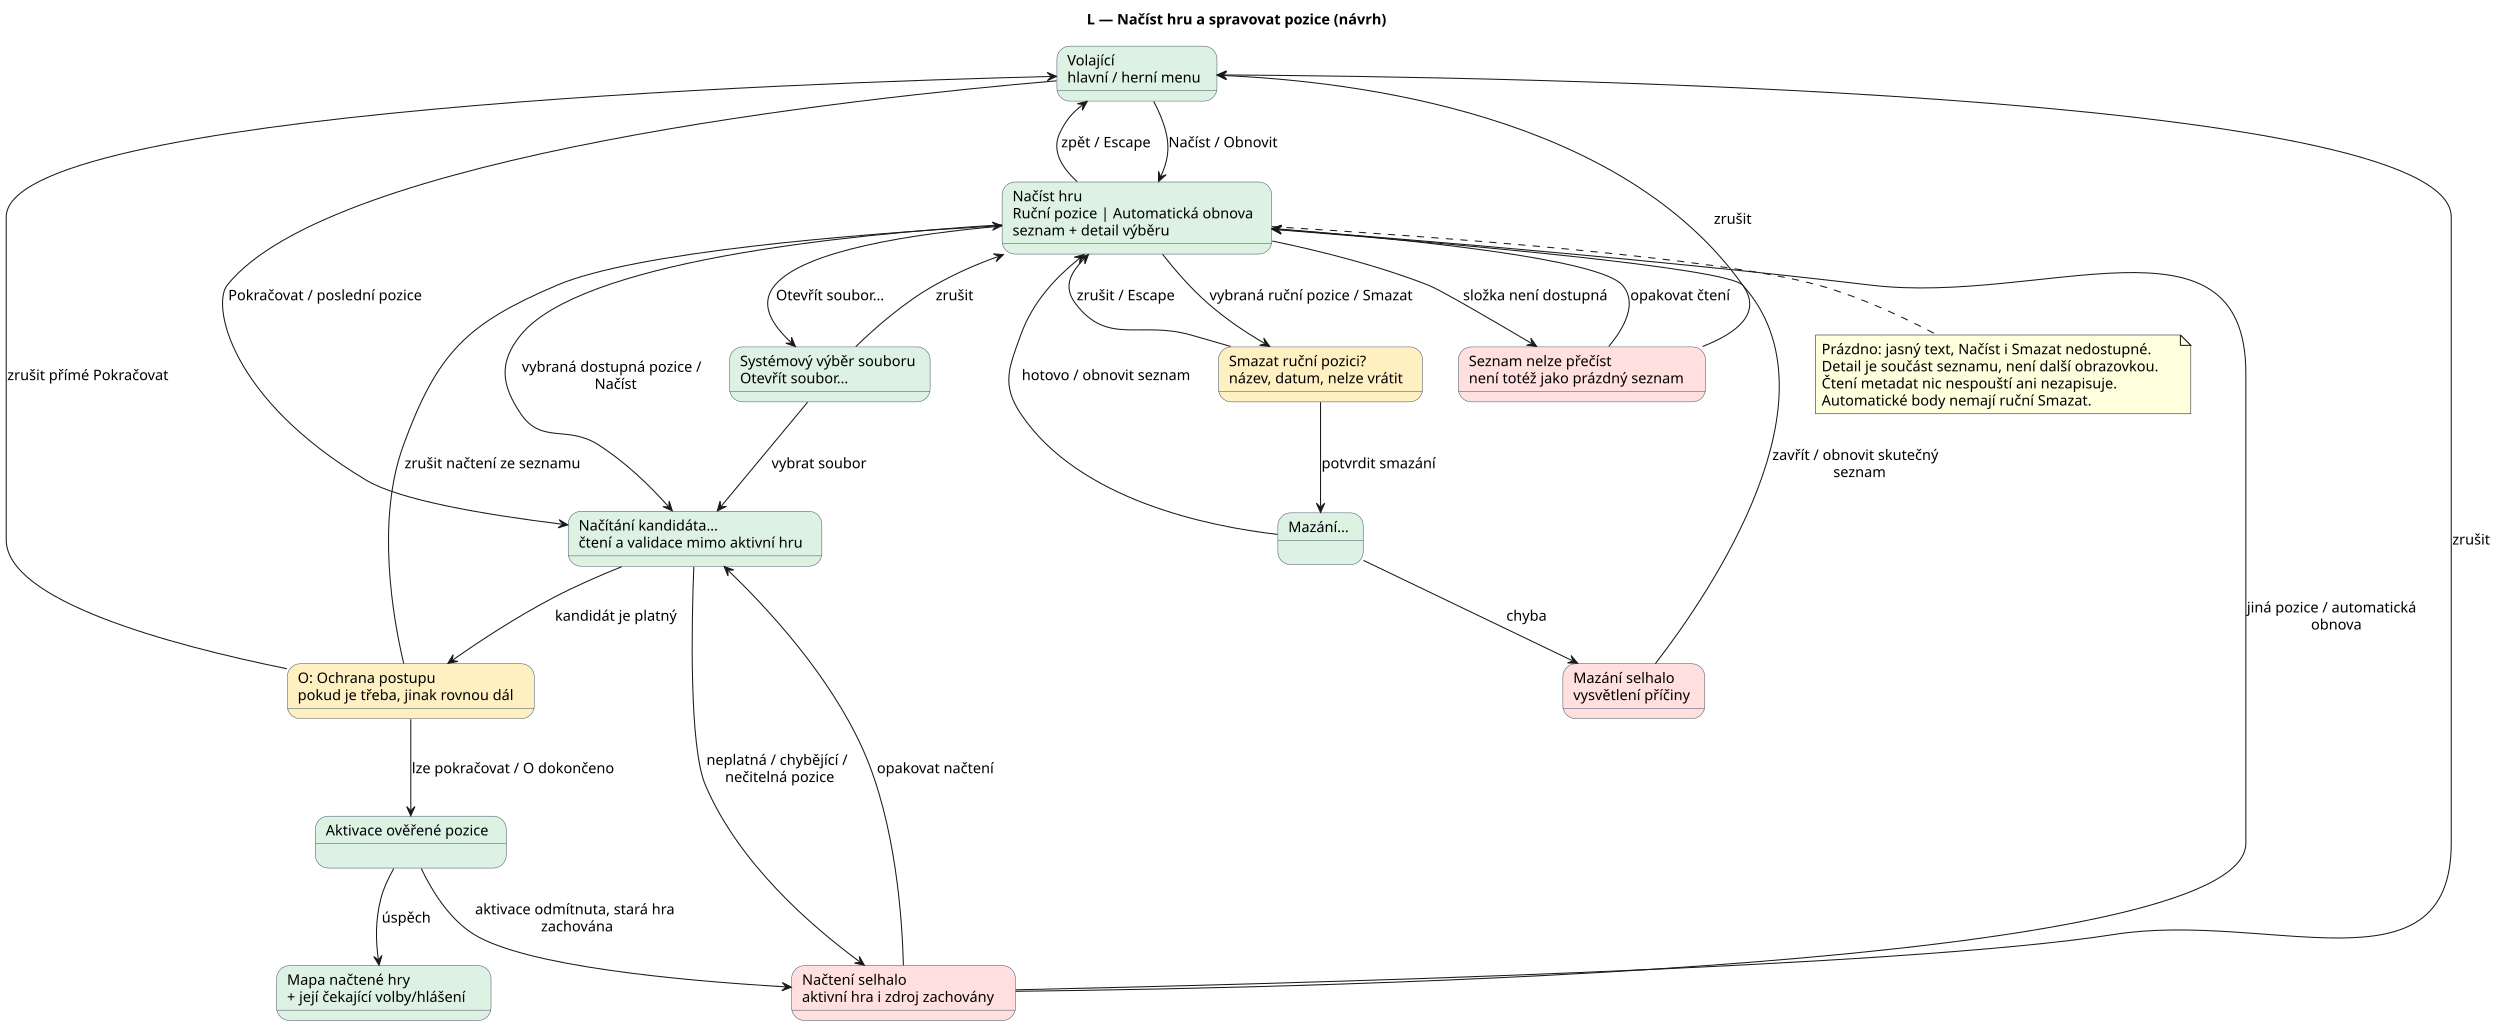
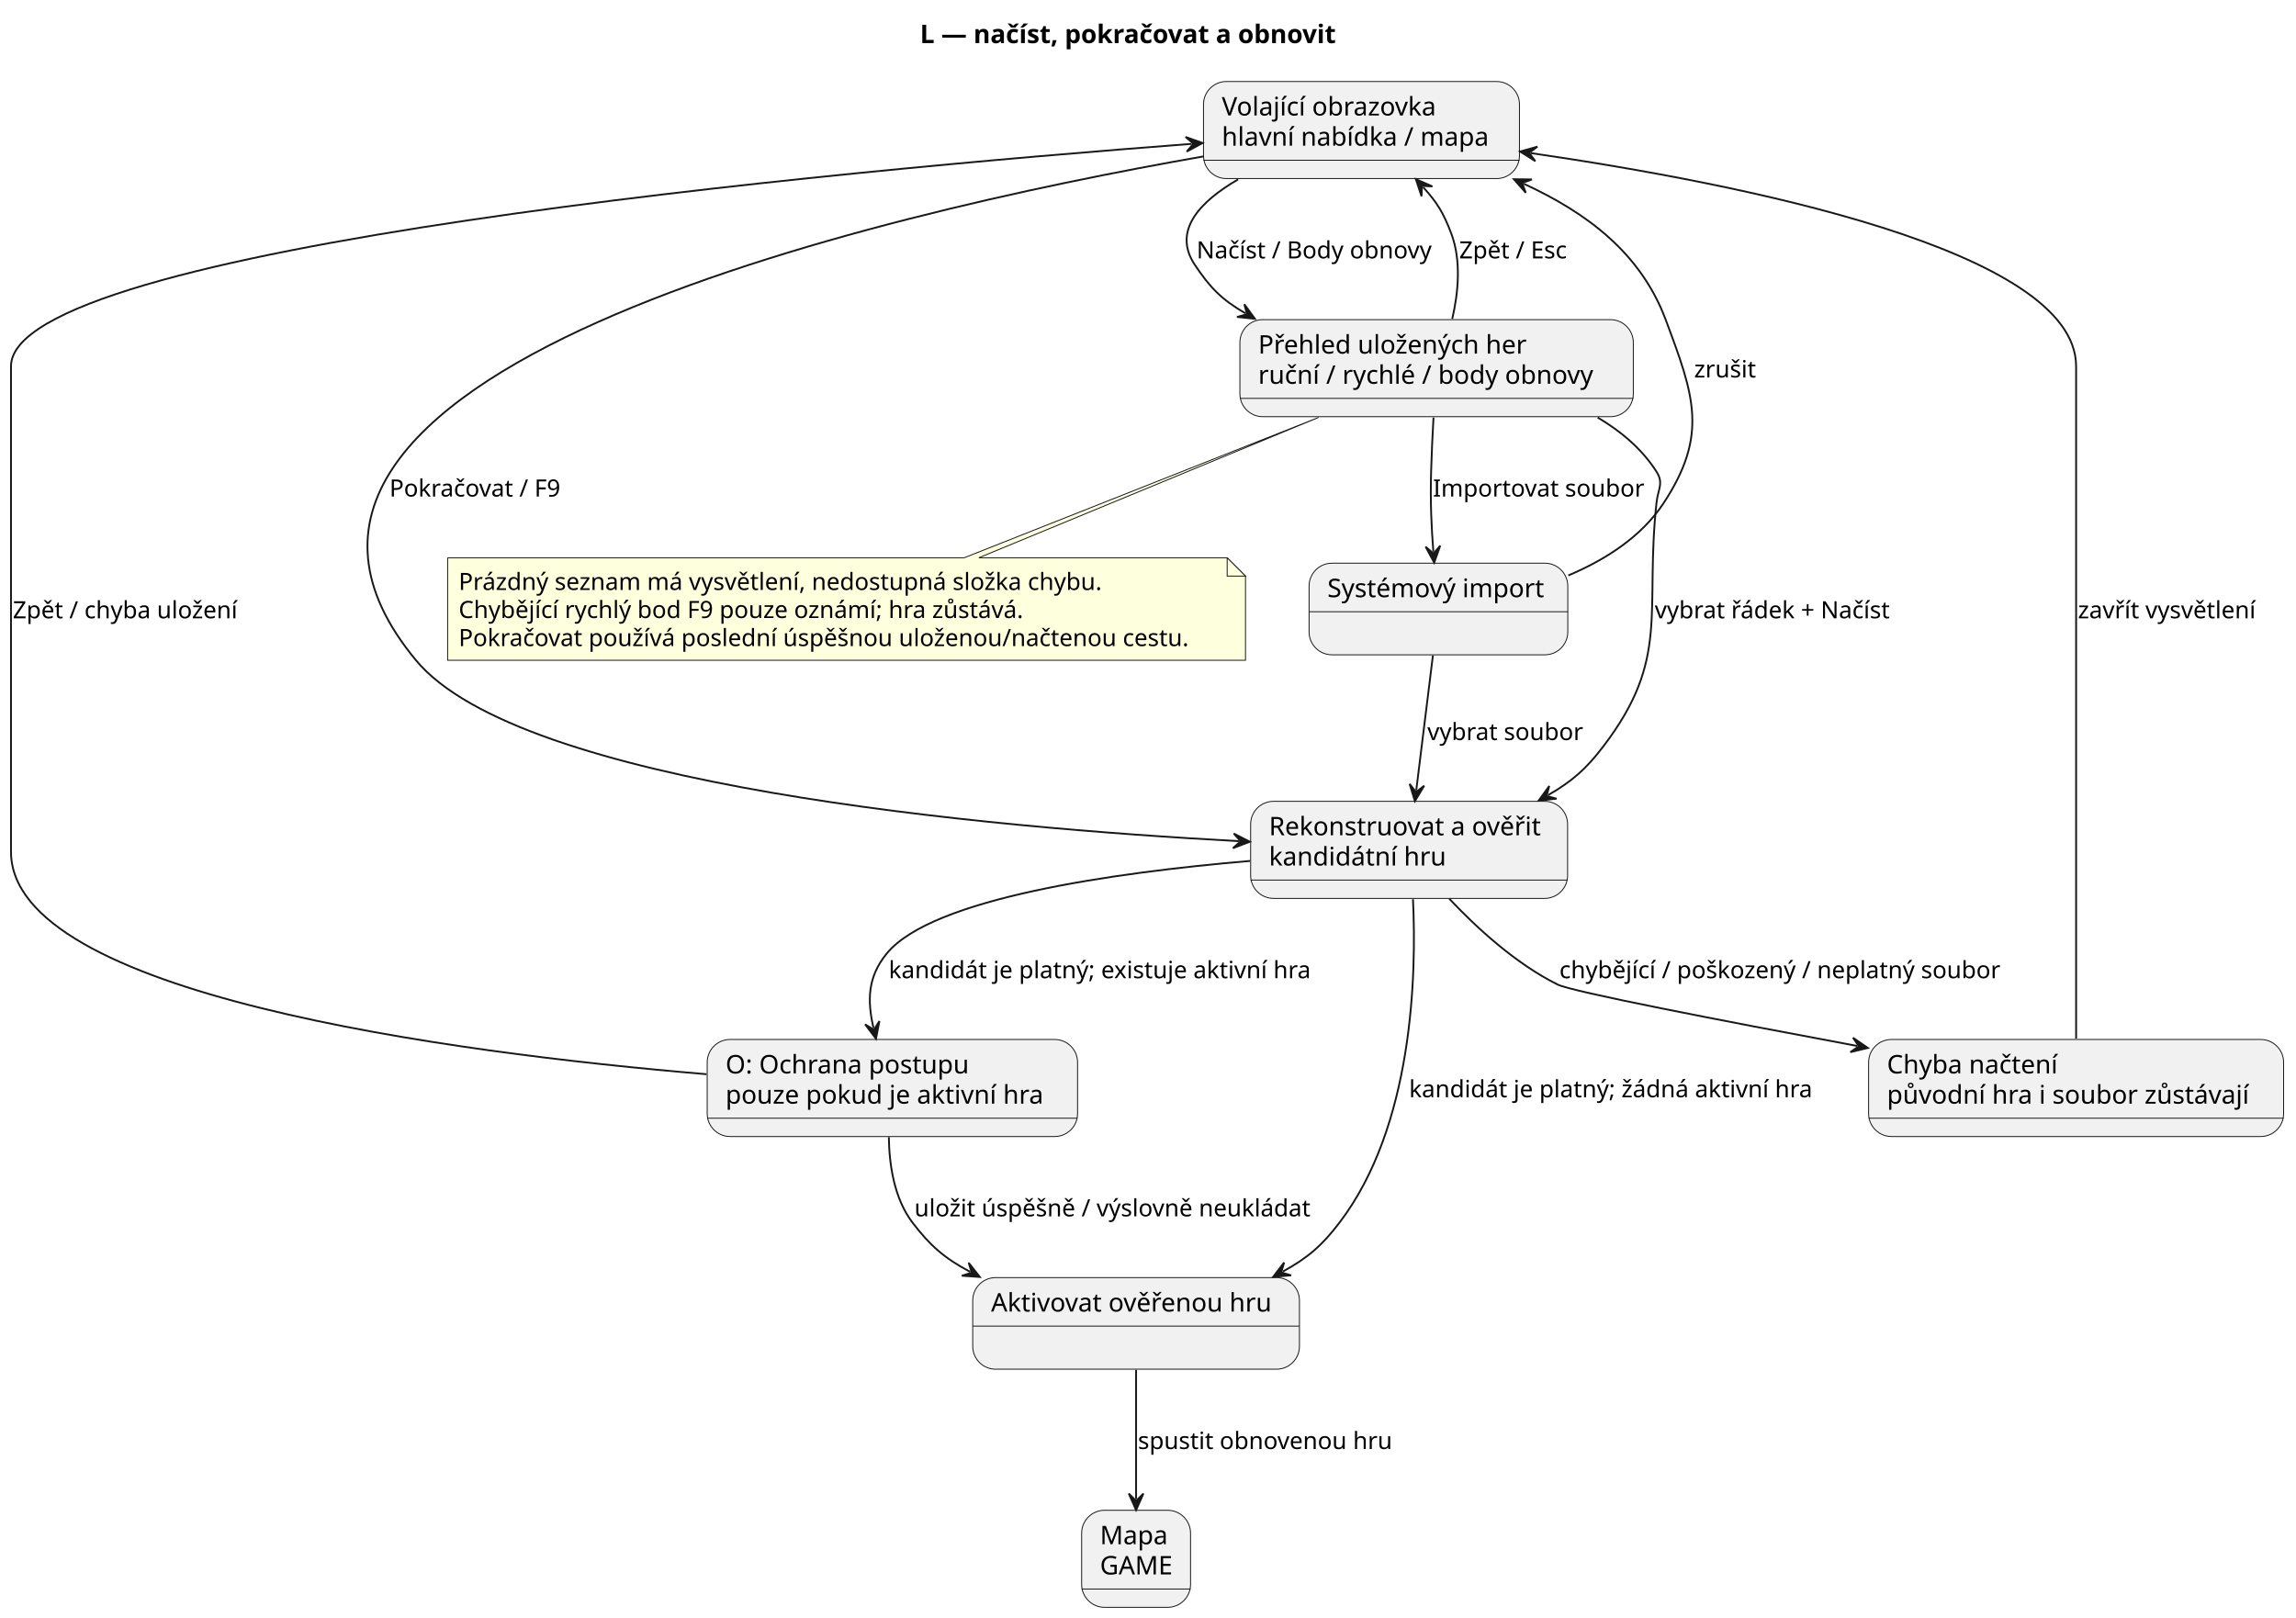
- <svg xmlns="http://www.w3.org/2000/svg" contentStyleType="text/css" data-diagram-type="STATE" height="989px" preserveAspectRatio="none" style="width:2410px;height:989px;background:#FFFFFF;" version="1.1" viewBox="0 0 2410 989" width="2410px" zoomAndPan="magnify">
+ <svg xmlns="http://www.w3.org/2000/svg" contentStyleType="text/css" data-diagram-type="STATE" height="883px" preserveAspectRatio="none" style="width:1253px;height:883px;background:#FFFFFF;" version="1.1" viewBox="0 0 1253 883" width="1253px" zoomAndPan="magnify">
  <defs />
  <g>
    <g class="title" data-source-line="1">
-       <text fill="#000000" font-family="sans-serif" font-size="14" font-weight="bold" lengthAdjust="spacing" textLength="301.615" x="1047.623" y="23.535">L — Načíst hru a spravovat pozice (návrh)</text>
+       <text fill="#000000" font-family="sans-serif" font-size="14" font-weight="bold" lengthAdjust="spacing" textLength="235.081" x="502.076" y="23.535">L — načíst, pokračovat a obnovit</text>
    </g>
    <g>
-       <rect fill="#DDF2E3" height="52.977" rx="12.5" ry="12.5" style="stroke:#475569;stroke-width:0.5;" width="154.278" x="1018.86" y="44.488" />
-       <line style="stroke:#475569;stroke-width:0.5;" x1="1018.86" x2="1173.138" y1="87.465" y2="87.465" />
-       <text fill="#000000" font-family="sans-serif" font-size="14" lengthAdjust="spacing" textLength="49.055" x="1028.86" y="63.023">Volající</text>
-       <text fill="#000000" font-family="sans-serif" font-size="14" lengthAdjust="spacing" textLength="134.278" x="1028.86" y="79.512">hlavní / herní menu</text>
+       <rect fill="#F1F1F1" height="52.977" rx="12.5" ry="12.5" style="stroke:#181818;stroke-width:0.5;" width="172.428" x="656.79" y="44.488" />
+       <line style="stroke:#181818;stroke-width:0.5;" x1="656.79" x2="829.218" y1="87.465" y2="87.465" />
+       <text fill="#000000" font-family="sans-serif" font-size="14" lengthAdjust="spacing" textLength="124.141" x="666.79" y="63.023">Volající obrazovka</text>
+       <text fill="#000000" font-family="sans-serif" font-size="14" lengthAdjust="spacing" textLength="152.428" x="666.79" y="79.512">hlavní nabídka / mapa</text>
    </g>
    <g>
-       <rect fill="#DDF2E3" height="69.465" rx="12.5" ry="12.5" style="stroke:#475569;stroke-width:0.5;" width="259.88" x="966.06" y="175.458" />
-       <line style="stroke:#475569;stroke-width:0.5;" x1="966.06" x2="1225.94" y1="234.923" y2="234.923" />
-       <text fill="#000000" font-family="sans-serif" font-size="14" lengthAdjust="spacing" textLength="69.2" x="976.06" y="193.993">Načíst hru</text>
-       <text fill="#000000" font-family="sans-serif" font-size="14" lengthAdjust="spacing" textLength="239.88" x="976.06" y="210.482">Ruční pozice | Automatická obnova</text>
-       <text fill="#000000" font-family="sans-serif" font-size="14" lengthAdjust="spacing" textLength="160.132" x="976.06" y="226.97">seznam + detail výběru</text>
+       <rect fill="#F1F1F1" height="52.977" rx="12.5" ry="12.5" style="stroke:#181818;stroke-width:0.5;" width="214.701" x="676.65" y="174.458" />
+       <line style="stroke:#181818;stroke-width:0.5;" x1="676.65" x2="891.351" y1="217.435" y2="217.435" />
+       <text fill="#000000" font-family="sans-serif" font-size="14" lengthAdjust="spacing" textLength="150.712" x="686.65" y="192.993">Přehled uložených her</text>
+       <text fill="#000000" font-family="sans-serif" font-size="14" lengthAdjust="spacing" textLength="194.701" x="686.65" y="209.482">ruční / rychlé / body obnovy</text>
    </g>
    <g>
-       <rect fill="#DDF2E3" height="52.977" rx="12.5" ry="12.5" style="stroke:#475569;stroke-width:0.5;" width="193.27" x="703.36" y="334.418" />
-       <line style="stroke:#475569;stroke-width:0.5;" x1="703.36" x2="896.63" y1="377.395" y2="377.395" />
-       <text fill="#000000" font-family="sans-serif" font-size="14" lengthAdjust="spacing" textLength="173.27" x="713.36" y="352.953">Systémový výběr souboru</text>
-       <text fill="#000000" font-family="sans-serif" font-size="14" lengthAdjust="spacing" textLength="112.164" x="713.36" y="369.442">Otevřít soubor…</text>
+       <rect fill="#F1F1F1" height="50" rx="12.5" ry="12.5" style="stroke:#181818;stroke-width:0.5;" width="141.181" x="714.41" y="307.398" />
+       <line style="stroke:#181818;stroke-width:0.5;" x1="714.41" x2="855.591" y1="333.887" y2="333.887" />
+       <text fill="#000000" font-family="sans-serif" font-size="14" lengthAdjust="spacing" textLength="121.181" x="724.41" y="325.933">Systémový import</text>
    </g>
    <g>
-       <rect fill="#DDF2E3" height="52.977" rx="12.5" ry="12.5" style="stroke:#475569;stroke-width:0.5;" width="244.478" x="547.76" y="492.878" />
-       <line style="stroke:#475569;stroke-width:0.5;" x1="547.76" x2="792.239" y1="535.855" y2="535.855" />
-       <text fill="#000000" font-family="sans-serif" font-size="14" lengthAdjust="spacing" textLength="140.397" x="557.76" y="511.413">Načítání kandidáta…</text>
-       <text fill="#000000" font-family="sans-serif" font-size="14" lengthAdjust="spacing" textLength="224.478" x="557.76" y="527.902">čtení a validace mimo aktivní hru</text>
+       <rect fill="#F1F1F1" height="52.977" rx="12.5" ry="12.5" style="stroke:#181818;stroke-width:0.5;" width="172.975" x="682.51" y="437.368" />
+       <line style="stroke:#181818;stroke-width:0.5;" x1="682.51" x2="855.485" y1="480.345" y2="480.345" />
+       <text fill="#000000" font-family="sans-serif" font-size="14" lengthAdjust="spacing" textLength="152.975" x="692.51" y="455.903">Rekonstruovat a ověřit</text>
+       <text fill="#000000" font-family="sans-serif" font-size="14" lengthAdjust="spacing" textLength="99.511" x="692.51" y="472.392">kandidátní hru</text>
    </g>
    <g>
-       <rect fill="#FFE0DF" height="52.977" rx="12.5" ry="12.5" style="stroke:#475569;stroke-width:0.5;" width="215.713" x="763.14" y="930.828" />
-       <line style="stroke:#475569;stroke-width:0.5;" x1="763.14" x2="978.853" y1="973.805" y2="973.805" />
-       <text fill="#000000" font-family="sans-serif" font-size="14" lengthAdjust="spacing" textLength="103.496" x="773.14" y="949.363">Načtení selhalo</text>
-       <text fill="#000000" font-family="sans-serif" font-size="14" lengthAdjust="spacing" textLength="195.713" x="773.14" y="965.852">aktivní hra i zdroj zachovány</text>
+       <rect fill="#F1F1F1" height="52.977" rx="12.5" ry="12.5" style="stroke:#181818;stroke-width:0.5;" width="226.473" x="1019.76" y="567.348" />
+       <line style="stroke:#181818;stroke-width:0.5;" x1="1019.76" x2="1246.233" y1="610.325" y2="610.325" />
+       <text fill="#000000" font-family="sans-serif" font-size="14" lengthAdjust="spacing" textLength="96.024" x="1029.76" y="585.883">Chyba načtení</text>
+       <text fill="#000000" font-family="sans-serif" font-size="14" lengthAdjust="spacing" textLength="206.473" x="1029.76" y="602.372">původní hra i soubor zůstávají</text>
    </g>
    <g>
-       <rect fill="#FFF0C2" height="52.977" rx="12.5" ry="12.5" style="stroke:#475569;stroke-width:0.5;" width="238.087" x="276.96" y="639.858" />
-       <line style="stroke:#475569;stroke-width:0.5;" x1="276.96" x2="515.047" y1="682.835" y2="682.835" />
-       <text fill="#000000" font-family="sans-serif" font-size="14" lengthAdjust="spacing" textLength="136.753" x="286.96" y="658.393">O: Ochrana postupu</text>
-       <text fill="#000000" font-family="sans-serif" font-size="14" lengthAdjust="spacing" textLength="218.087" x="286.96" y="674.882">pokud je třeba, jinak rovnou dál</text>
+       <rect fill="#F1F1F1" height="52.977" rx="12.5" ry="12.5" style="stroke:#181818;stroke-width:0.5;" width="202.123" x="385.94" y="567.348" />
+       <line style="stroke:#181818;stroke-width:0.5;" x1="385.94" x2="588.063" y1="610.325" y2="610.325" />
+       <text fill="#000000" font-family="sans-serif" font-size="14" lengthAdjust="spacing" textLength="136.753" x="395.94" y="585.883">O: Ochrana postupu</text>
+       <text fill="#000000" font-family="sans-serif" font-size="14" lengthAdjust="spacing" textLength="182.123" x="395.94" y="602.372">pouze pokud je aktivní hra</text>
    </g>
    <g>
-       <rect fill="#DDF2E3" height="50" rx="12.5" ry="12.5" style="stroke:#475569;stroke-width:0.5;" width="184.049" x="303.98" y="786.828" />
-       <line style="stroke:#475569;stroke-width:0.5;" x1="303.98" x2="488.029" y1="813.317" y2="813.317" />
-       <text fill="#000000" font-family="sans-serif" font-size="14" lengthAdjust="spacing" textLength="164.049" x="313.98" y="805.363">Aktivace ověřené pozice</text>
+       <rect fill="#F1F1F1" height="50" rx="12.5" ry="12.5" style="stroke:#181818;stroke-width:0.5;" width="178.3" x="530.85" y="697.318" />
+       <line style="stroke:#181818;stroke-width:0.5;" x1="530.85" x2="709.15" y1="723.807" y2="723.807" />
+       <text fill="#000000" font-family="sans-serif" font-size="14" lengthAdjust="spacing" textLength="158.3" x="540.85" y="715.853">Aktivovat ověřenou hru</text>
    </g>
    <g>
-       <rect fill="#DDF2E3" height="52.977" rx="12.5" ry="12.5" style="stroke:#475569;stroke-width:0.5;" width="206.69" x="266.66" y="930.828" />
-       <line style="stroke:#475569;stroke-width:0.5;" x1="266.66" x2="473.349" y1="973.805" y2="973.805" />
-       <text fill="#000000" font-family="sans-serif" font-size="14" lengthAdjust="spacing" textLength="120.039" x="276.66" y="949.363">Mapa načtené hry</text>
-       <text fill="#000000" font-family="sans-serif" font-size="14" lengthAdjust="spacing" textLength="186.69" x="276.66" y="965.852">+ její čekající volby/hlášení</text>
+       <rect fill="#F1F1F1" height="52.977" rx="12.5" ry="12.5" style="stroke:#181818;stroke-width:0.5;" width="59.423" x="590.29" y="824.318" />
+       <line style="stroke:#181818;stroke-width:0.5;" x1="590.29" x2="649.713" y1="867.295" y2="867.295" />
+       <text fill="#000000" font-family="sans-serif" font-size="14" lengthAdjust="spacing" textLength="36.333" x="600.29" y="842.853">Mapa</text>
+       <text fill="#000000" font-family="sans-serif" font-size="14" lengthAdjust="spacing" textLength="39.423" x="600.29" y="859.342">GAME</text>
    </g>
-     <g>
-       <rect fill="#FFF0C2" height="52.977" rx="12.5" ry="12.5" style="stroke:#475569;stroke-width:0.5;" width="196.764" x="1174.62" y="334.418" />
-       <line style="stroke:#475569;stroke-width:0.5;" x1="1174.62" x2="1371.384" y1="377.395" y2="377.395" />
-       <text fill="#000000" font-family="sans-serif" font-size="14" lengthAdjust="spacing" textLength="139.125" x="1184.62" y="352.953">Smazat ruční pozici?</text>
-       <text fill="#000000" font-family="sans-serif" font-size="14" lengthAdjust="spacing" textLength="176.764" x="1184.62" y="369.442">název, datum, nelze vrátit</text>
+     <g class="entity" data-qualified-name="GMN2" data-source-line="27" id="ent0003">
+       <path d="M244.29,304.438 L244.29,360.37 A0,0 0 0 0 244.29,360.37 L679.709,360.37 A0,0 0 0 0 679.709,360.37 L679.709,314.438 L669.709,304.438 L534.17,304.438 L719.61,227.838 L526.17,304.438 L244.29,304.438 A0,0 0 0 0 244.29,304.438" fill="#FEFFDD" style="stroke:#181818;stroke-width:0.5;" />
+       <path d="M669.709,304.438 L669.709,314.438 L679.709,314.438 L669.709,304.438" fill="#FEFFDD" style="stroke:#181818;stroke-width:0.5;" />
+       <text fill="#000000" font-family="sans-serif" font-size="13" lengthAdjust="spacing" textLength="365.746" x="250.29" y="322.007">Prázdný seznam má vysvětlení, nedostupná složka chybu.</text>
+       <text fill="#000000" font-family="sans-serif" font-size="13" lengthAdjust="spacing" textLength="325.527" x="250.29" y="337.317">Chybějící rychlý bod F9 pouze oznámí; hra zůstává.</text>
+       <text fill="#000000" font-family="sans-serif" font-size="13" lengthAdjust="spacing" textLength="414.419" x="250.29" y="352.628">Pokračovat používá poslední úspěšnou uloženou/načtenou cestu.</text>
    </g>
-     <g>
-       <rect fill="#DDF2E3" height="50" rx="12.5" ry="12.5" style="stroke:#475569;stroke-width:0.5;" width="82.282" x="1231.86" y="494.368" />
-       <line style="stroke:#475569;stroke-width:0.5;" x1="1231.86" x2="1314.142" y1="520.857" y2="520.857" />
-       <text fill="#000000" font-family="sans-serif" font-size="14" lengthAdjust="spacing" textLength="62.282" x="1241.86" y="512.903">Mazání…</text>
+     <g class="link" data-entity-1="ent0002" data-entity-2="ent0003" data-link-type="dependency" data-source-line="12" id="lnk2">
+       <path d="M675.68,97.918 C654.64,110.118 639.76,126.038 652,144.458 C660.25,156.888 666.693,163.53 679.673,171.019" fill="none" id="Caller-to-List" style="stroke:#181818;stroke-width:1;" />
+       <polygon fill="#181818" points="684.87,174.018,679.074,166.055,680.539,171.519,675.076,172.985,684.87,174.018" style="stroke:#181818;stroke-width:1;" />
+       <text fill="#000000" font-family="sans-serif" font-size="13" lengthAdjust="spacing" textLength="134.024" x="653" y="141.027">Načíst / Body obnovy</text>
    </g>
-     <g>
-       <rect fill="#FFE0DF" height="52.977" rx="12.5" ry="12.5" style="stroke:#475569;stroke-width:0.5;" width="136.799" x="1506.6" y="639.858" />
-       <line style="stroke:#475569;stroke-width:0.5;" x1="1506.6" x2="1643.399" y1="682.835" y2="682.835" />
-       <text fill="#000000" font-family="sans-serif" font-size="14" lengthAdjust="spacing" textLength="100.762" x="1516.6" y="658.393">Mazání selhalo</text>
-       <text fill="#000000" font-family="sans-serif" font-size="14" lengthAdjust="spacing" textLength="116.799" x="1516.6" y="674.882">vysvětlení příčiny</text>
+     <g class="link" data-entity-1="ent0003" data-entity-2="ent0002" data-link-type="dependency" data-source-line="13" id="lnk3">
+       <path d="M792.54,174.058 C795.82,159.888 797.6,142.258 792,127.458 C787.86,116.518 784.509,110.786 776.709,102.216" fill="none" id="List-to-Caller" style="stroke:#181818;stroke-width:1;" />
+       <polygon fill="#181818" points="772.67,97.778,775.77,107.127,776.035,101.476,781.686,101.742,772.67,97.778" style="stroke:#181818;stroke-width:1;" />
+       <text fill="#000000" font-family="sans-serif" font-size="13" lengthAdjust="spacing" textLength="63.521" x="796.34" y="141.027">Zpět / Esc</text>
    </g>
-     <g>
-       <rect fill="#FFE0DF" height="52.977" rx="12.5" ry="12.5" style="stroke:#475569;stroke-width:0.5;" width="238.176" x="1405.91" y="334.418" />
-       <line style="stroke:#475569;stroke-width:0.5;" x1="1405.91" x2="1644.086" y1="377.395" y2="377.395" />
-       <text fill="#000000" font-family="sans-serif" font-size="14" lengthAdjust="spacing" textLength="144.006" x="1415.91" y="352.953">Seznam nelze přečíst</text>
-       <text fill="#000000" font-family="sans-serif" font-size="14" lengthAdjust="spacing" textLength="218.176" x="1415.91" y="369.442">není totéž jako prázdný seznam</text>
+     <g class="link" data-entity-1="ent0003" data-entity-2="ent0004" data-link-type="dependency" data-source-line="14" id="lnk4">
+       <path d="M782.31,227.908 C781.78,237.218 781.26,247.788 781,257.438 C780.55,274.018 781.106,286.686 782.226,301.116" fill="none" id="List-to-Import" style="stroke:#181818;stroke-width:1;" />
+       <polygon fill="#181818" points="782.69,307.098,785.982,297.816,782.303,302.113,778.005,298.435,782.69,307.098" style="stroke:#181818;stroke-width:1;" />
+       <text fill="#000000" font-family="sans-serif" font-size="13" lengthAdjust="spacing" textLength="117.267" x="782" y="271.007">Importovat soubor</text>
    </g>
-     <g class="entity" data-qualified-name="GMN2" data-source-line="50" id="ent0003">
-       <path d="M1750.05,322.928 L1750.05,398.881 L2111.945,398.881 L2111.945,332.928 L2101.945,322.928 L1750.05,322.928" fill="#FEFFDD" style="stroke:#181818;stroke-width:0.5;" />
-       <path d="M2101.945,322.928 L2101.945,332.928 L2111.945,332.928 L2101.945,322.928" fill="#FEFFDD" style="stroke:#181818;stroke-width:1;" />
-       <text fill="#000000" font-family="sans-serif" font-size="14" lengthAdjust="spacing" textLength="332.486" x="1756.05" y="341.463">Prázdno: jasný text, Načíst i Smazat nedostupné.</text>
-       <text fill="#000000" font-family="sans-serif" font-size="14" lengthAdjust="spacing" textLength="340.894" x="1756.05" y="357.952">Detail je součást seznamu, není další obrazovkou.</text>
-       <text fill="#000000" font-family="sans-serif" font-size="14" lengthAdjust="spacing" textLength="297.158" x="1756.05" y="374.44">Čtení metadat nic nespouští ani nezapisuje.</text>
-       <text fill="#000000" font-family="sans-serif" font-size="14" lengthAdjust="spacing" textLength="270.361" x="1756.05" y="390.928">Automatické body nemají ruční Smazat.</text>
+     <g class="link" data-entity-1="ent0004" data-entity-2="ent0002" data-link-type="dependency" data-source-line="15" id="lnk5">
+       <path d="M855.88,314.078 C876.09,305.548 895.89,292.948 908,274.438 C932.32,237.248 924.6,216.068 909,174.458 C895.33,137.988 865.89,116.109 831.61,100.319" fill="none" id="Import-to-Caller" style="stroke:#181818;stroke-width:1;" />
+       <polygon fill="#181818" points="826.16,97.808,832.661,105.207,830.701,99.9,836.008,97.941,826.16,97.808" style="stroke:#181818;stroke-width:1;" />
+       <text fill="#000000" font-family="sans-serif" font-size="13" lengthAdjust="spacing" textLength="36.086" x="924.52" y="206.017">zrušit</text>
    </g>
-     <g class="link" data-entity-1="ent0002" data-entity-2="ent0003" data-link-type="dependency" data-source-line="23" id="lnk2">
-       <path d="M1112.18,97.818 C1116.97,106.848 1121.58,117.278 1124,127.458 C1127.79,143.368 1125.705,155.065 1119.275,169.545" fill="none" id="Caller-to-List" style="stroke:#181818;stroke-width:1;" />
-       <polygon fill="#181818" points="1116.84,175.028,1124.148,168.426,1118.869,170.459,1116.837,165.179,1116.84,175.028" style="stroke:#181818;stroke-width:1;" />
-       <text fill="#000000" font-family="sans-serif" font-size="14" lengthAdjust="spacing" textLength="111.371" x="1126.38" y="141.993">Načíst / Obnovit</text>
+     <g class="link" data-entity-1="ent0004" data-entity-2="ent0005" data-link-type="dependency" data-source-line="16" id="lnk6">
+       <path d="M781.99,357.748 C779.18,380.458 775.745,408.243 772.895,431.334" fill="none" id="Import-to-Validate" style="stroke:#181818;stroke-width:1;" />
+       <polygon fill="#181818" points="772.16,437.288,777.232,428.846,772.773,432.326,769.293,427.866,772.16,437.288" style="stroke:#181818;stroke-width:1;" />
+       <text fill="#000000" font-family="sans-serif" font-size="13" lengthAdjust="spacing" textLength="87.344" x="778.96" y="403.937">vybrat soubor</text>
    </g>
-     <g class="link" data-entity-1="ent0003" data-entity-2="ent0002" data-link-type="dependency" data-source-line="24" id="lnk3">
-       <path d="M1038.4,175.008 C1023.24,161.448 1013.27,144.918 1022,127.458 C1027.89,115.688 1032.842,109.413 1043.322,101.363" fill="none" id="List-to-Caller" style="stroke:#181818;stroke-width:1;" />
-       <polygon fill="#181818" points="1048.08,97.708,1038.506,100.019,1044.115,100.754,1043.379,106.363,1048.08,97.708" style="stroke:#181818;stroke-width:1;" />
-       <text fill="#000000" font-family="sans-serif" font-size="14" lengthAdjust="spacing" textLength="92.312" x="1023" y="141.993">zpět / Escape</text>
+     <g class="link" data-entity-1="ent0003" data-entity-2="ent0005" data-link-type="dependency" data-source-line="17" id="lnk7">
+       <path d="M871.9,227.878 C884.63,235.408 896.09,245.058 904,257.438 C908.07,263.798 904.81,266.928 904,274.438 C897.52,334.558 911.68,359.288 875,407.368 C865.74,419.508 858.256,426.248 844.886,433.968" fill="none" id="List-to-Validate" style="stroke:#181818;stroke-width:1;" />
+       <polygon fill="#181818" points="839.69,436.968,849.484,435.932,844.02,434.468,845.484,429.004,839.69,436.968" style="stroke:#181818;stroke-width:1;" />
+       <text fill="#000000" font-family="sans-serif" font-size="13" lengthAdjust="spacing" textLength="135.948" x="903.05" y="337.467">vybrat řádek + Načíst</text>
    </g>
-     <g class="link" data-entity-1="ent0002" data-entity-2="ent0005" data-link-type="dependency" data-source-line="25" id="lnk4">
-       <path d="M1018.39,77.908 C822.94,94.618 318.87,149.308 219,274.928 C204.18,293.568 220.74,383.918 353,462.878 C385.56,482.318 466.776,496.01 541.476,505.27" fill="none" id="Caller-to-Reading" style="stroke:#181818;stroke-width:1;" />
-       <polygon fill="#181818" points="547.43,506.008,538.99,500.932,542.468,505.393,538.006,508.871,547.43,506.008" style="stroke:#181818;stroke-width:1;" />
-       <text fill="#000000" font-family="sans-serif" font-size="14" lengthAdjust="spacing" textLength="196.991" x="220" y="289.463">Pokračovat / poslední pozice</text>
+     <g class="link" data-entity-1="ent0002" data-entity-2="ent0005" data-link-type="dependency" data-source-line="18" id="lnk8">
+       <path d="M656.59,85.398 C478.37,116.618 97.1,203.608 227,360.368 C283.79,428.898 537.849,451.624 676.069,459.104" fill="none" id="Caller-to-Validate" style="stroke:#181818;stroke-width:1;" />
+       <polygon fill="#181818" points="682.06,459.428,673.289,454.948,677.067,459.158,672.857,462.936,682.06,459.428" style="stroke:#181818;stroke-width:1;" />
+       <text fill="#000000" font-family="sans-serif" font-size="13" lengthAdjust="spacing" textLength="98.915" x="212.54" y="271.007">Pokračovat / F9</text>
    </g>
-     <g class="link" data-entity-1="ent0003" data-entity-2="ent0005" data-link-type="dependency" data-source-line="26" id="lnk5">
-       <path d="M965.87,216.688 C808.96,226.398 559.12,252.718 502,322.928 C480.7,349.108 483.07,370.928 502,398.878 C522.13,428.608 546.84,409.408 577,428.878 C604.29,446.498 626.498,468.407 644.088,487.967" fill="none" id="List-to-Reading" style="stroke:#181818;stroke-width:1;" />
-       <polygon fill="#181818" points="648.1,492.428,645.056,483.062,644.757,488.711,639.108,488.411,648.1,492.428" style="stroke:#181818;stroke-width:1;" />
-       <text fill="#000000" font-family="sans-serif" font-size="14" lengthAdjust="spacing" textLength="182.041" x="503" y="358.433">vybraná dostupná pozice /</text>
-       <text fill="#000000" font-family="sans-serif" font-size="14" lengthAdjust="spacing" textLength="41.665" x="573.188" y="374.922">Načíst</text>
+     <g class="link" data-entity-1="ent0005" data-entity-2="ent0006" data-link-type="dependency" data-source-line="19" id="lnk9">
+       <path d="M790.9,490.518 C805.91,506.458 827.19,525.998 850,537.348 C857.96,541.308 938.262,556.848 1013.462,570.878" fill="none" id="Validate-to-Error" style="stroke:#181818;stroke-width:1;" />
+       <polygon fill="#181818" points="1019.36,571.978,1011.246,566.395,1014.445,571.061,1009.779,574.26,1019.36,571.978" style="stroke:#181818;stroke-width:1;" />
+       <text fill="#000000" font-family="sans-serif" font-size="13" lengthAdjust="spacing" textLength="255.525" x="851" y="533.917">chybějící / poškozený / neplatný soubor</text>
    </g>
-     <g class="link" data-entity-1="ent0003" data-entity-2="ent0004" data-link-type="dependency" data-source-line="27" id="lnk6">
-       <path d="M965.75,217.948 C878.59,225.518 774.91,241.458 747,274.928 C731.63,293.348 743.866,312.491 762.436,330.011" fill="none" id="List-to-Picker" style="stroke:#181818;stroke-width:1;" />
-       <polygon fill="#181818" points="766.8,334.128,762.999,325.043,763.163,330.697,757.509,330.862,766.8,334.128" style="stroke:#181818;stroke-width:1;" />
-       <text fill="#000000" font-family="sans-serif" font-size="14" lengthAdjust="spacing" textLength="112.164" x="748" y="289.463">Otevřít soubor…</text>
+     <g class="link" data-entity-1="ent0006" data-entity-2="ent0002" data-link-type="dependency" data-source-line="20" id="lnk10">
+       <path d="M1133,566.848 C1133,540.998 1133,500.188 1133,464.858 C1133,199.948 1133,199.948 1133,199.948 C1133,136.528 950.388,100.292 835.487,83.572" fill="none" id="Error-to-Caller" style="stroke:#181818;stroke-width:1;" />
+       <polygon fill="#181818" points="829.55,82.708,837.88,87.963,834.498,83.428,839.032,80.046,829.55,82.708" style="stroke:#181818;stroke-width:1;" />
+       <text fill="#000000" font-family="sans-serif" font-size="13" lengthAdjust="spacing" textLength="101.22" x="1134" y="337.467">zavřít vysvětlení</text>
    </g>
-     <g class="link" data-entity-1="ent0004" data-entity-2="ent0003" data-link-type="dependency" data-source-line="28" id="lnk7">
-       <path d="M824.93,334.158 C844.2,315.508 872.36,290.858 901,274.928 C921.62,263.458 938.986,255.686 961.756,247.466" fill="none" id="Picker-to-List" style="stroke:#181818;stroke-width:1;" />
-       <polygon fill="#181818" points="967.4,245.428,957.577,244.722,962.697,247.126,960.293,252.247,967.4,245.428" style="stroke:#181818;stroke-width:1;" />
-       <text fill="#000000" font-family="sans-serif" font-size="14" lengthAdjust="spacing" textLength="38.862" x="902" y="289.463">zrušit</text>
+     <g class="link" data-entity-1="ent0005" data-entity-2="ent0007" data-link-type="dependency" data-source-line="21" id="lnk11">
+       <path d="M682.16,469.908 C607.76,476.258 508.8,490.248 484,520.348 C473.51,533.078 473.191,545.912 476.701,561.122" fill="none" id="Validate-to-Guard" style="stroke:#181818;stroke-width:1;" />
+       <polygon fill="#181818" points="478.05,566.968,479.924,557.299,476.926,562.096,472.129,559.098,478.05,566.968" style="stroke:#181818;stroke-width:1;" />
+       <text fill="#000000" font-family="sans-serif" font-size="13" lengthAdjust="spacing" textLength="241.973" x="485" y="533.917">kandidát je platný; existuje aktivní hra</text>
    </g>
-     <g class="link" data-entity-1="ent0004" data-entity-2="ent0005" data-link-type="dependency" data-source-line="29" id="lnk8">
-       <path d="M778.53,387.738 C754.45,416.728 719.435,458.874 695.335,487.874" fill="none" id="Picker-to-Reading" style="stroke:#181818;stroke-width:1;" />
-       <polygon fill="#181818" points="691.5,492.488,700.329,488.123,694.696,488.643,694.176,483.01,691.5,492.488" style="stroke:#181818;stroke-width:1;" />
-       <text fill="#000000" font-family="sans-serif" font-size="14" lengthAdjust="spacing" textLength="94.062" x="743.78" y="451.413">vybrat soubor</text>
+     <g class="link" data-entity-1="ent0005" data-entity-2="ent0008" data-link-type="dependency" data-source-line="22" id="lnk12">
+       <path d="M771.11,490.798 C773.11,532.408 771.13,614.718 731,667.318 C721.58,679.678 713.854,686.478 700.074,694.018" fill="none" id="Validate-to-Activate" style="stroke:#181818;stroke-width:1;" />
+       <polygon fill="#181818" points="694.81,696.898,704.625,696.087,699.196,694.498,700.785,689.069,694.81,696.898" style="stroke:#181818;stroke-width:1;" />
+       <text fill="#000000" font-family="sans-serif" font-size="13" lengthAdjust="spacing" textLength="230.306" x="768.97" y="598.907">kandidát je platný; žádná aktivní hra</text>
    </g>
-     <g class="link" data-entity-1="ent0003" data-entity-2="ent0013" data-link-type="dependency" data-source-line="30" id="lnk9">
-       <path d="M1226.41,232.348 C1274.67,242.348 1329.23,256.278 1377,274.928 C1387.9,279.178 1436.554,307.497 1476.164,330.897" fill="none" id="List-to-ListError" style="stroke:#181818;stroke-width:1;" />
-       <polygon fill="#181818" points="1481.33,333.948,1475.616,325.927,1477.025,331.405,1471.547,332.815,1481.33,333.948" style="stroke:#181818;stroke-width:1;" />
-       <text fill="#000000" font-family="sans-serif" font-size="14" lengthAdjust="spacing" textLength="145.51" x="1410.36" y="289.463">složka není dostupná</text>
+     <g class="link" data-entity-1="ent0007" data-entity-2="ent0002" data-link-type="dependency" data-source-line="23" id="lnk13">
+       <path d="M385.58,586.308 C244.46,574.388 6,542.738 6,464.858 C6,199.948 6,199.948 6,199.948 C6,134.608 455.487,93.364 650.307,78.514" fill="none" id="Guard-to-Caller" style="stroke:#181818;stroke-width:1;" />
+       <polygon fill="#181818" points="656.29,78.058,647.012,74.754,651.304,78.438,647.62,82.731,656.29,78.058" style="stroke:#181818;stroke-width:1;" />
+       <text fill="#000000" font-family="sans-serif" font-size="13" lengthAdjust="spacing" textLength="130.514" x="7" y="337.467">Zpět / chyba uložení</text>
    </g>
-     <g class="link" data-entity-1="ent0013" data-entity-2="ent0003" data-link-type="dependency" data-source-line="31" id="lnk10">
-       <path d="M1550.97,333.918 C1565.88,315.858 1578.95,292.048 1564,274.928 C1541.94,249.658 1362.871,231.136 1232.191,220.706" fill="none" id="ListError-to-List" style="stroke:#181818;stroke-width:1;" />
-       <polygon fill="#181818" points="1226.21,220.228,1234.863,224.932,1231.194,220.626,1235.5,216.957,1226.21,220.228" style="stroke:#181818;stroke-width:1;" />
-       <text fill="#000000" font-family="sans-serif" font-size="14" lengthAdjust="spacing" textLength="99.511" x="1571.58" y="289.463">opakovat čtení</text>
+     <g class="link" data-entity-1="ent0007" data-entity-2="ent0008" data-link-type="dependency" data-source-line="24" id="lnk14">
+       <path d="M485.07,620.668 C485.28,635.688 487.95,654.168 498,667.318 C507.56,679.838 515.349,686.708 529.419,694.168" fill="none" id="Guard-to-Activate" style="stroke:#181818;stroke-width:1;" />
+       <polygon fill="#181818" points="534.72,696.978,528.642,689.228,530.303,694.636,524.895,696.296,534.72,696.978" style="stroke:#181818;stroke-width:1;" />
+       <text fill="#000000" font-family="sans-serif" font-size="13" lengthAdjust="spacing" textLength="227.278" x="499" y="663.887">uložit úspěšně / výslovně neukládat</text>
    </g>
-     <g class="link" data-entity-1="ent0013" data-entity-2="ent0002" data-link-type="dependency" data-source-line="32" id="lnk11">
-       <path d="M1641.22,334.058 C1675.3,320.738 1698.94,301.558 1680,274.928 C1563.21,110.698 1309.604,78.459 1179.484,72.799" fill="none" id="ListError-to-Caller" style="stroke:#181818;stroke-width:1;" />
-       <polygon fill="#181818" points="1173.49,72.538,1182.308,76.926,1178.485,72.756,1182.655,68.933,1173.49,72.538" style="stroke:#181818;stroke-width:1;" />
-       <text fill="#000000" font-family="sans-serif" font-size="14" lengthAdjust="spacing" textLength="38.862" x="1652.12" y="215.723">zrušit</text>
-     </g>
-     <g class="link" data-entity-1="ent0005" data-entity-2="ent0006" data-link-type="dependency" data-source-line="33" id="lnk12">
-       <path d="M668.82,546.328 C666.76,599.638 664.13,719.598 680,756.828 C712.34,832.698 782.613,893.105 828.423,926.925" fill="none" id="Reading-to-LoadError" style="stroke:#181818;stroke-width:1;" />
-       <polygon fill="#181818" points="833.25,930.488,828.385,921.925,829.227,927.519,823.634,928.361,833.25,930.488" style="stroke:#181818;stroke-width:1;" />
-       <text fill="#000000" font-family="sans-serif" font-size="14" lengthAdjust="spacing" textLength="146.016" x="681" y="737.363">neplatná / chybějící /</text>
-       <text fill="#000000" font-family="sans-serif" font-size="14" lengthAdjust="spacing" textLength="110.093" x="698.961" y="753.852">nečitelná pozice</text>
-     </g>
-     <g class="link" data-entity-1="ent0006" data-entity-2="ent0005" data-link-type="dependency" data-source-line="34" id="lnk13">
-       <path d="M870.88,930.578 C869.78,886.228 863.52,793.378 832,722.828 C799.68,650.488 739.549,586.093 702.419,550.293" fill="none" id="LoadError-to-Reading" style="stroke:#181818;stroke-width:1;" />
-       <polygon fill="#181818" points="698.1,546.128,701.803,555.255,701.699,549.599,707.355,549.496,698.1,546.128" style="stroke:#181818;stroke-width:1;" />
-       <text fill="#000000" font-family="sans-serif" font-size="14" lengthAdjust="spacing" textLength="115.931" x="845.3" y="745.363">opakovat načtení</text>
-     </g>
-     <g class="link" data-entity-1="ent0006" data-entity-2="ent0003" data-link-type="dependency" data-source-line="35" id="lnk14">
-       <path d="M979.1,955.608 C1290.1,952.128 2165,931.778 2165,812.828 C2165,359.898 2165,359.898 2165,359.898 C2165,195.068 1967.68,294.368 1804,274.928 C1602.86,251.038 1374.602,232.046 1232.382,221.156" fill="none" id="LoadError-to-List" style="stroke:#181818;stroke-width:1;" />
-       <polygon fill="#181818" points="1226.4,220.698,1235.068,225.374,1231.385,221.08,1235.679,217.397,1226.4,220.698" style="stroke:#181818;stroke-width:1;" />
-       <text fill="#000000" font-family="sans-serif" font-size="14" lengthAdjust="spacing" textLength="173.236" x="2166" y="590.393">jiná pozice / automatická</text>
-       <text fill="#000000" font-family="sans-serif" font-size="14" lengthAdjust="spacing" textLength="49.677" x="2227.78" y="606.882">obnova</text>
-     </g>
-     <g class="link" data-entity-1="ent0006" data-entity-2="ent0002" data-link-type="dependency" data-source-line="36" id="lnk15">
-       <path d="M979.24,954.168 C1228.29,948.748 1836,932.598 2038,900.828 C2185.83,877.588 2363,962.478 2363,812.828 C2363,209.188 2363,209.188 2363,209.188 C2363,88.888 1454.43,73.997 1179.35,72.227" fill="none" id="LoadError-to-Caller" style="stroke:#181818;stroke-width:1;" />
-       <polygon fill="#181818" points="1173.35,72.188,1182.324,76.246,1178.35,72.221,1182.376,68.246,1173.35,72.188" style="stroke:#181818;stroke-width:1;" />
-       <text fill="#000000" font-family="sans-serif" font-size="14" lengthAdjust="spacing" textLength="38.862" x="2364" y="524.903">zrušit</text>
-     </g>
-     <g class="link" data-entity-1="ent0005" data-entity-2="ent0007" data-link-type="dependency" data-source-line="37" id="lnk16">
-       <path d="M599.32,546.278 C577.95,554.888 554.68,565.048 534,575.858 C497.81,594.758 463.909,617.033 436.689,636.043" fill="none" id="Reading-to-Guard" style="stroke:#181818;stroke-width:1;" />
-       <polygon fill="#181818" points="431.77,639.478,441.439,637.605,435.869,636.615,436.858,631.046,431.77,639.478" style="stroke:#181818;stroke-width:1;" />
-       <text fill="#000000" font-family="sans-serif" font-size="14" lengthAdjust="spacing" textLength="121.987" x="535" y="598.393">kandidát je platný</text>
-     </g>
-     <g class="link" data-entity-1="ent0007" data-entity-2="ent0003" data-link-type="dependency" data-source-line="38" id="lnk17">
-       <path d="M389.14,639.498 C378.63,594.908 362.37,501.358 389,428.878 C421.73,339.788 449.67,312.098 537,274.928 C611.71,243.128 819.14,226.101 959.61,217.831" fill="none" id="Guard-to-List" style="stroke:#181818;stroke-width:1;" />
-       <polygon fill="#181818" points="965.6,217.478,956.38,214.014,960.609,217.772,956.851,222,965.6,217.478" style="stroke:#181818;stroke-width:1;" />
-       <text fill="#000000" font-family="sans-serif" font-size="14" lengthAdjust="spacing" textLength="178.48" x="390" y="451.413">zrušit načtení ze seznamu</text>
-     </g>
-     <g class="link" data-entity-1="ent0007" data-entity-2="ent0002" data-link-type="dependency" data-source-line="39" id="lnk18">
-       <path d="M276.6,644.668 C161.94,621.328 6,578.828 6,520.368 C6,209.188 6,209.188 6,209.188 C6,107.038 763.462,79.907 1012.482,73.727" fill="none" id="Guard-to-Caller" style="stroke:#181818;stroke-width:1;" />
-       <polygon fill="#181818" points="1018.48,73.578,1009.384,69.803,1013.481,73.702,1009.582,77.8,1018.48,73.578" style="stroke:#181818;stroke-width:1;" />
-       <text fill="#000000" font-family="sans-serif" font-size="14" lengthAdjust="spacing" textLength="161.144" x="7" y="366.433">zrušit přímé Pokračovat</text>
-     </g>
-     <g class="link" data-entity-1="ent0007" data-entity-2="ent0008" data-link-type="dependency" data-source-line="40" id="lnk19">
-       <path d="M396,693.328 C396,719.818 396,754.588 396,780.478" fill="none" id="Guard-to-Activate" style="stroke:#181818;stroke-width:1;" />
-       <polygon fill="#181818" points="396,786.478,400,777.478,396,781.478,392,777.478,396,786.478" style="stroke:#181818;stroke-width:1;" />
-       <text fill="#000000" font-family="sans-serif" font-size="14" lengthAdjust="spacing" textLength="205.987" x="397" y="745.363">lze pokračovat / O dokončeno</text>
-     </g>
-     <g class="link" data-entity-1="ent0008" data-entity-2="ent0009" data-link-type="dependency" data-source-line="41" id="lnk20">
-       <path d="M379.56,837.318 C374.49,846.228 369.57,856.618 367,866.828 C361.73,887.788 362.307,906.417 364.627,924.507" fill="none" id="Activate-to-Game" style="stroke:#181818;stroke-width:1;" />
-       <polygon fill="#181818" points="365.39,930.458,368.213,921.023,364.754,925.499,360.278,922.04,365.39,930.458" style="stroke:#181818;stroke-width:1;" />
-       <text fill="#000000" font-family="sans-serif" font-size="14" lengthAdjust="spacing" textLength="48.296" x="368" y="889.363">úspěch</text>
-     </g>
-     <g class="link" data-entity-1="ent0008" data-entity-2="ent0006" data-link-type="dependency" data-source-line="42" id="lnk21">
-       <path d="M406.09,837.298 C415.91,857.828 432.9,886.088 457,900.828 C506.8,931.288 651.721,945.032 756.861,951.292" fill="none" id="Activate-to-LoadError" style="stroke:#181818;stroke-width:1;" />
-       <polygon fill="#181818" points="762.85,951.648,754.104,947.12,757.859,951.351,753.628,955.106,762.85,951.648" style="stroke:#181818;stroke-width:1;" />
-       <text fill="#000000" font-family="sans-serif" font-size="14" lengthAdjust="spacing" textLength="198.686" x="458" y="881.363">aktivace odmítnuta, stará hra</text>
-       <text fill="#000000" font-family="sans-serif" font-size="14" lengthAdjust="spacing" textLength="71.613" x="521.537" y="897.852">zachována</text>
-     </g>
-     <g class="link" data-entity-1="ent0003" data-entity-2="ent0010" data-link-type="dependency" data-source-line="43" id="lnk22">
-       <path d="M1120.71,245.158 C1133,260.748 1148.7,278.848 1165,292.928 C1182.87,308.358 1199.485,319.552 1218.815,330.892" fill="none" id="List-to-Delete" style="stroke:#181818;stroke-width:1;" />
-       <polygon fill="#181818" points="1223.99,333.928,1218.251,325.924,1219.677,331.398,1214.203,332.824,1223.99,333.928" style="stroke:#181818;stroke-width:1;" />
-       <text fill="#000000" font-family="sans-serif" font-size="14" lengthAdjust="spacing" textLength="206.425" x="1166" y="289.463">vybraná ruční pozice / Smazat</text>
-     </g>
-     <g class="link" data-entity-1="ent0010" data-entity-2="ent0003" data-link-type="dependency" data-source-line="44" id="lnk23">
-       <path d="M1186.33,333.978 C1173.49,330.218 1160.41,326.438 1148,322.928 C1098.83,309.008 1068.07,333.498 1037,292.928 C1025.19,277.498 1030.508,264.361 1045.078,249.581" fill="none" id="Delete-to-List" style="stroke:#181818;stroke-width:1;" />
-       <polygon fill="#181818" points="1049.29,245.308,1040.123,248.91,1045.78,248.869,1045.82,254.526,1049.29,245.308" style="stroke:#181818;stroke-width:1;" />
-       <text fill="#000000" font-family="sans-serif" font-size="14" lengthAdjust="spacing" textLength="101.302" x="1038" y="289.463">zrušit / Escape</text>
-     </g>
-     <g class="link" data-entity-1="ent0010" data-entity-2="ent0011" data-link-type="dependency" data-source-line="45" id="lnk24">
-       <path d="M1273,387.738 C1273,417.248 1273,459.168 1273,488.038" fill="none" id="Delete-to-Deleting" style="stroke:#181818;stroke-width:1;" />
-       <polygon fill="#181818" points="1273,494.038,1277,485.038,1273,489.038,1269,485.038,1273,494.038" style="stroke:#181818;stroke-width:1;" />
-       <text fill="#000000" font-family="sans-serif" font-size="14" lengthAdjust="spacing" textLength="114.577" x="1274" y="451.413">potvrdit smazání</text>
-     </g>
-     <g class="link" data-entity-1="ent0011" data-entity-2="ent0003" data-link-type="dependency" data-source-line="46" id="lnk25">
-       <path d="M1231.52,515.158 C1165.89,507.598 1039.83,482.378 984,398.878 C965.24,370.818 972.51,354.668 984,322.928 C995.36,291.548 1016.511,268.569 1040.491,249.109" fill="none" id="Deleting-to-List" style="stroke:#181818;stroke-width:1;" />
-       <polygon fill="#181818" points="1045.15,245.328,1035.641,247.893,1041.267,248.479,1040.682,254.105,1045.15,245.328" style="stroke:#181818;stroke-width:1;" />
-       <text fill="#000000" font-family="sans-serif" font-size="14" lengthAdjust="spacing" textLength="171.281" x="985" y="366.433">hotovo / obnovit seznam</text>
-     </g>
-     <g class="link" data-entity-1="ent0011" data-entity-2="ent0012" data-link-type="dependency" data-source-line="47" id="lnk26">
-       <path d="M1314.36,540.218 C1367.99,565.968 1456.251,608.342 1515.481,636.772" fill="none" id="Deleting-to-DeleteError" style="stroke:#181818;stroke-width:1;" />
-       <polygon fill="#181818" points="1520.89,639.368,1514.507,631.868,1516.382,637.205,1511.045,639.08,1520.89,639.368" style="stroke:#181818;stroke-width:1;" />
-       <text fill="#000000" font-family="sans-serif" font-size="14" lengthAdjust="spacing" textLength="39.717" x="1452.05" y="598.393">chyba</text>
-     </g>
-     <g class="link" data-entity-1="ent0012" data-entity-2="ent0003" data-link-type="dependency" data-source-line="48" id="lnk27">
-       <path d="M1595.73,639.798 C1648.48,571.598 1777,383.088 1680,274.928 C1665,258.198 1399.821,234.772 1232.331,221.502" fill="none" id="DeleteError-to-List" style="stroke:#181818;stroke-width:1;" />
-       <polygon fill="#181818" points="1226.35,221.028,1235.006,225.727,1231.334,221.423,1235.638,217.752,1226.35,221.028" style="stroke:#181818;stroke-width:1;" />
-       <text fill="#000000" font-family="sans-serif" font-size="14" lengthAdjust="spacing" textLength="170.092" x="1708.48" y="443.413">zavřít / obnovit skutečný</text>
-       <text fill="#000000" font-family="sans-serif" font-size="14" lengthAdjust="spacing" textLength="52.452" x="1767.3" y="459.902">seznam</text>
-     </g>
-     <g class="link" data-entity-1="ent0003" data-entity-2="ent0003" data-link-type="association" data-source-line="50" id="lnk4">
-       <path d="M1226.18,218.448 C1388.72,228.438 1657.08,248.268 1753,274.928 C1792.43,285.878 1833.83,305.128 1866.78,322.528" fill="none" id="List-GMN2" style="stroke:#181818;stroke-width:1;stroke-dasharray:7,7;" />
+     <g class="link" data-entity-1="ent0008" data-entity-2="ent0009" data-link-type="dependency" data-source-line="25" id="lnk15">
+       <path d="M620,747.708 C620,769.678 620,795.858 620,818.198" fill="none" id="Activate-to-Game" style="stroke:#181818;stroke-width:1;" />
+       <polygon fill="#181818" points="620,824.198,624,815.198,620,819.198,616,815.198,620,824.198" style="stroke:#181818;stroke-width:1;" />
+       <text fill="#000000" font-family="sans-serif" font-size="13" lengthAdjust="spacing" textLength="142.981" x="621" y="790.887">spustit obnovenou hru</text>
    </g>
  </g>
</svg>
